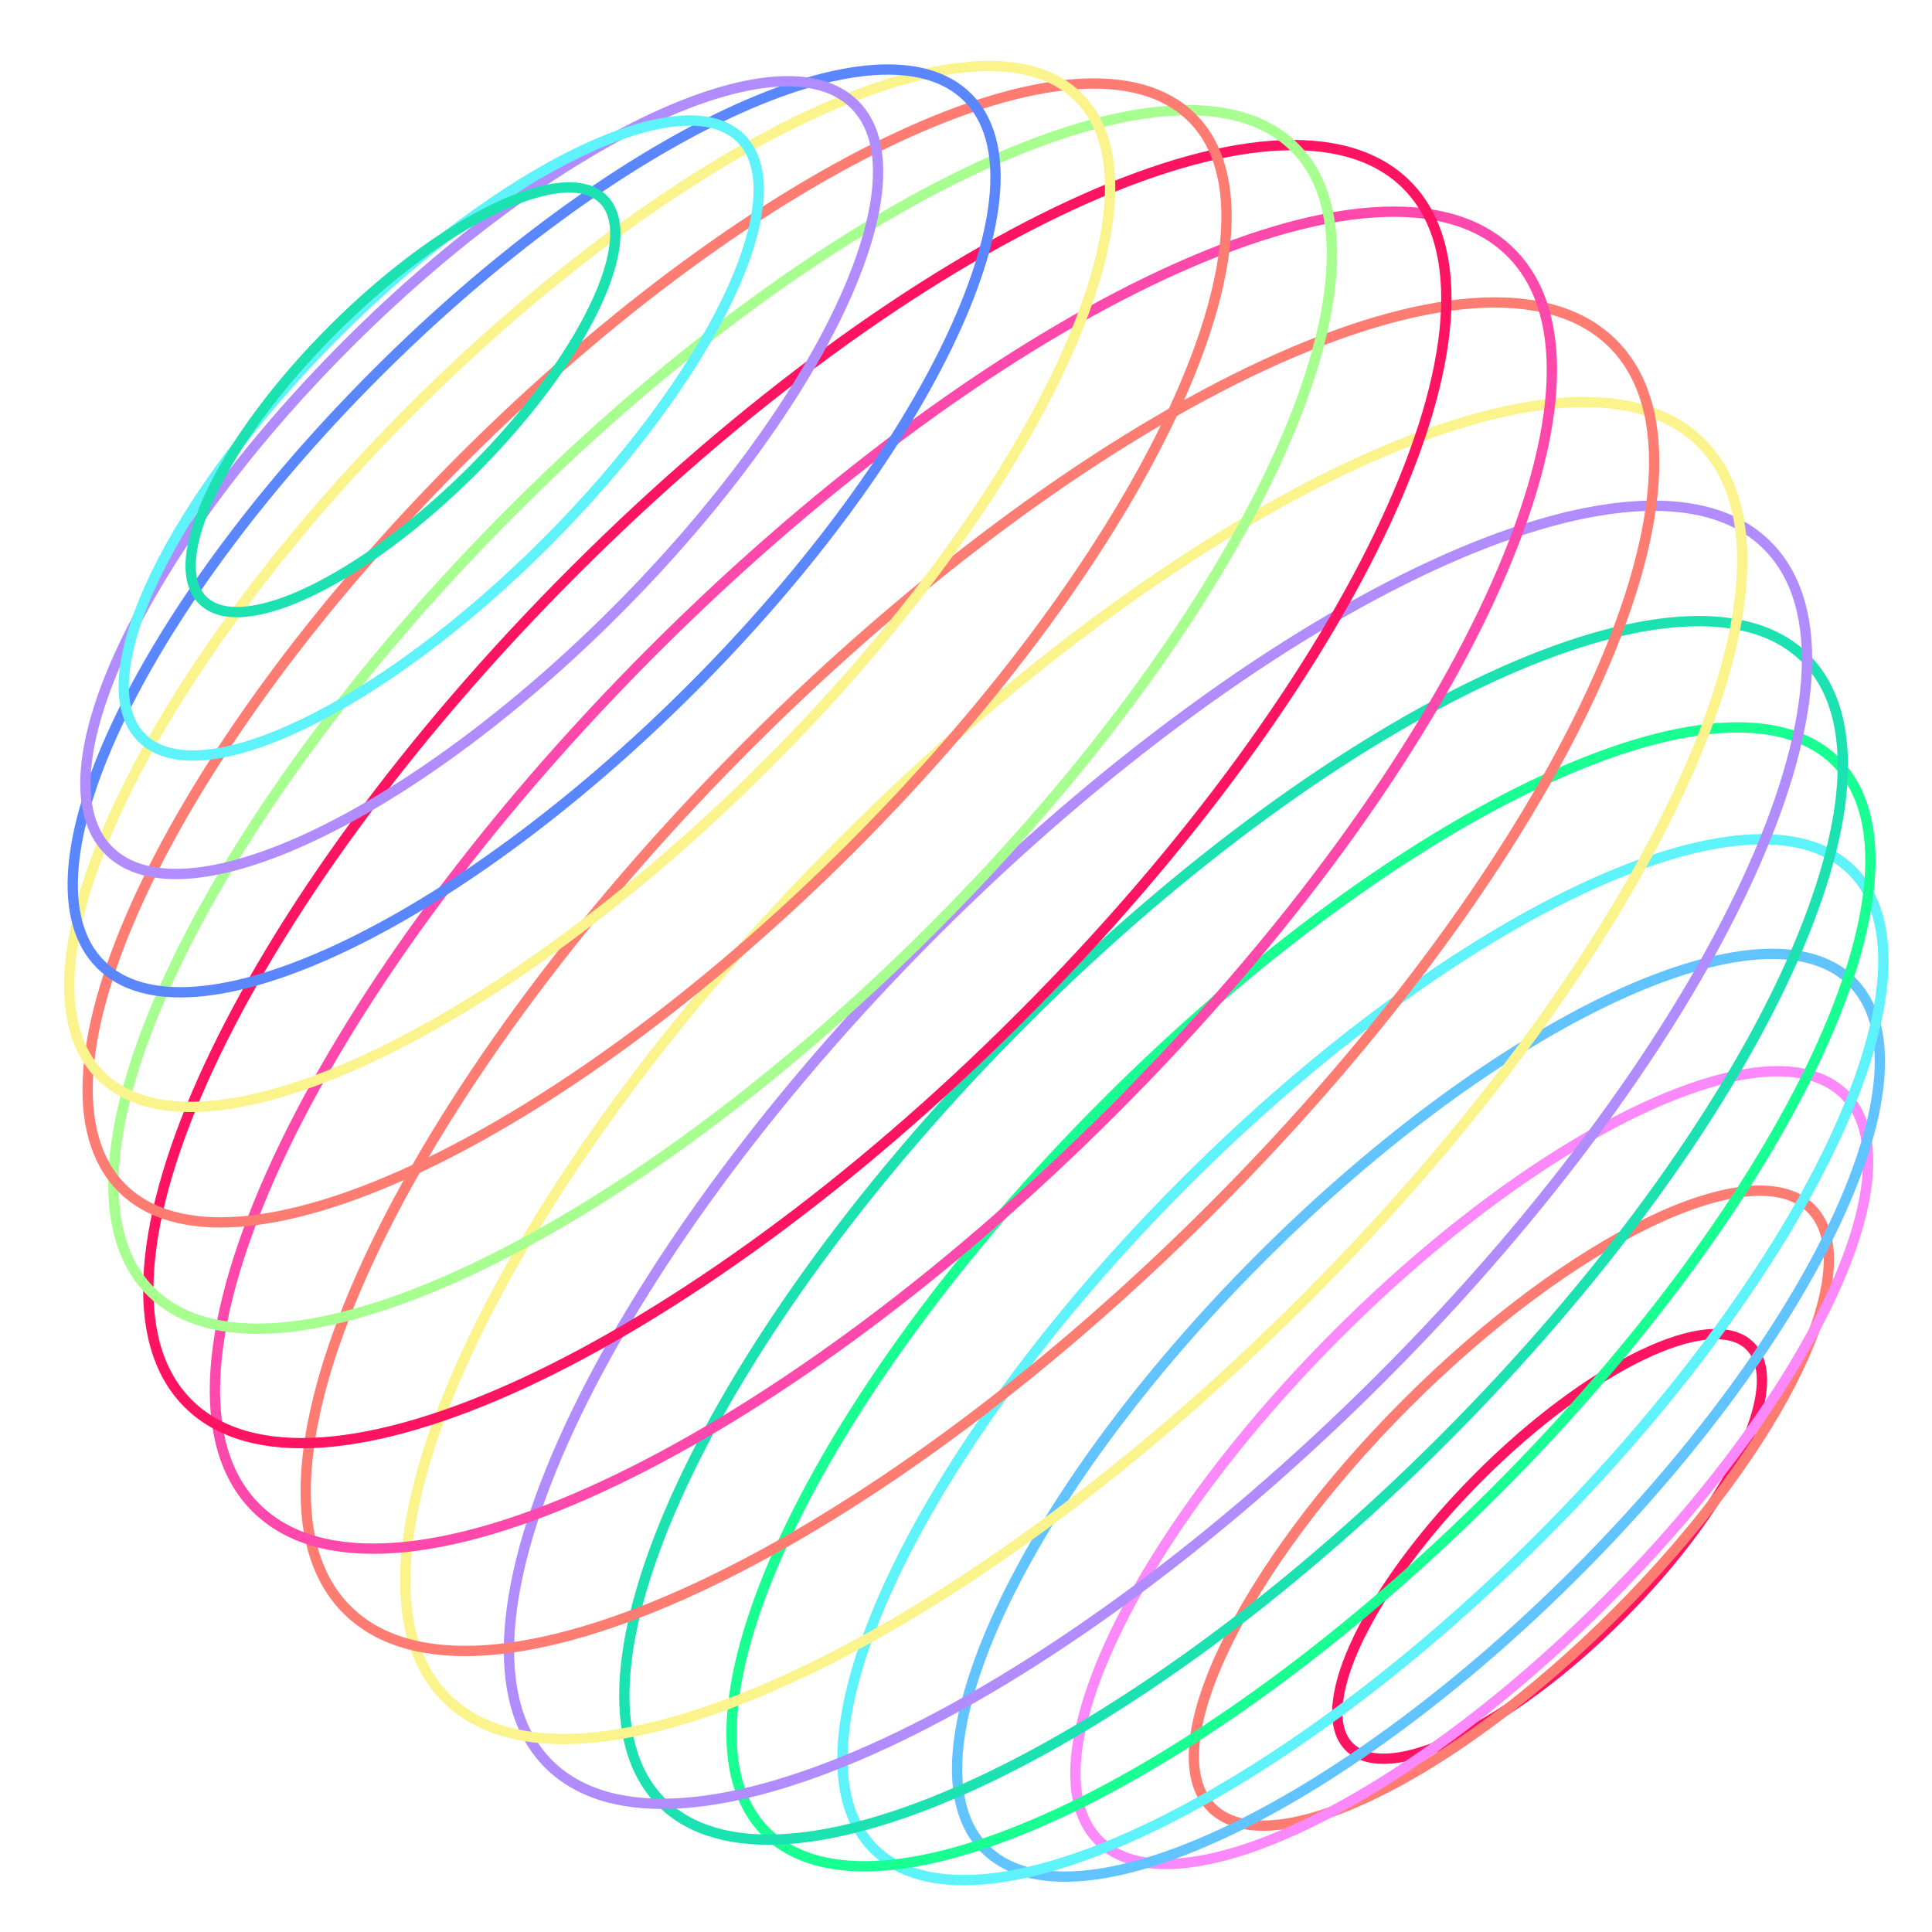
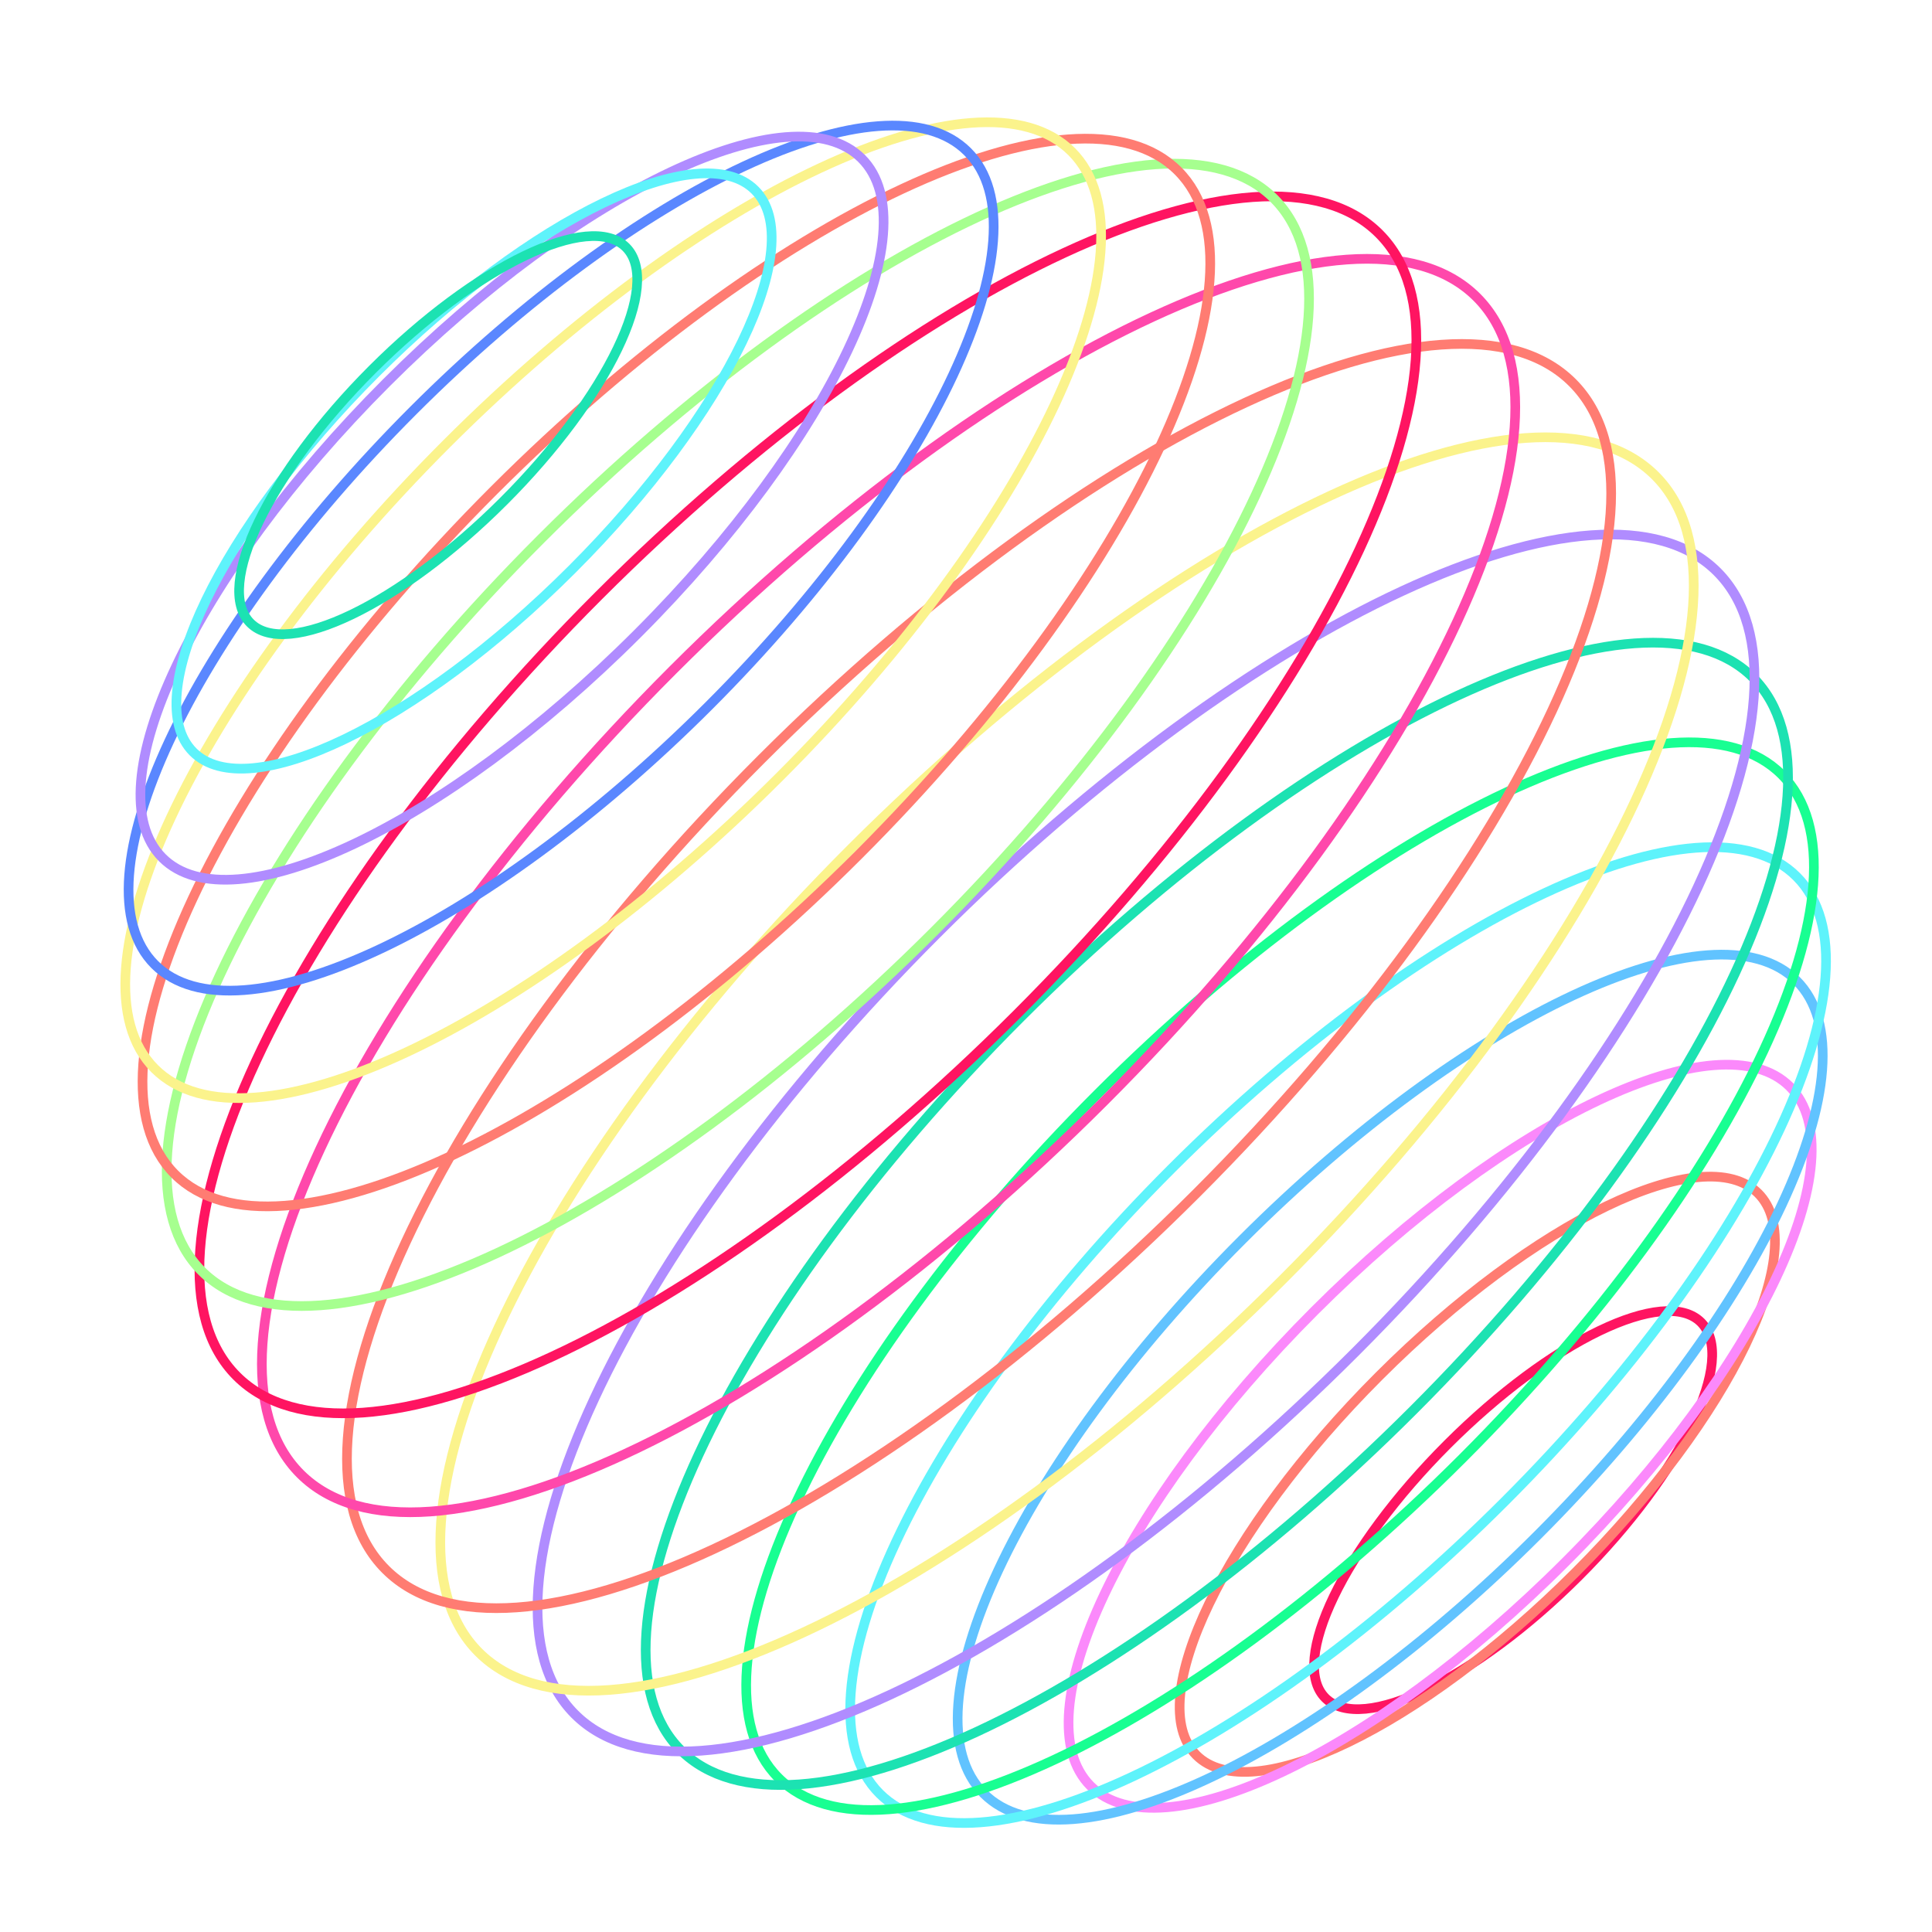
- <svg xmlns="http://www.w3.org/2000/svg" viewBox="0 0 1500 1500">
-   <g id="Page-2" fill="none" fill-rule="evenodd">
-     <g id="sphere" stroke-width="8">
-       <path id="elipse" stroke="#FF1461" d="M1257.57 1255.07c-85.914 85.916-179.94 131.188-210.01 101.117-30.07-30.07 15.201-124.095 101.117-210.01 85.915-85.916 179.94-131.187 210.01-101.117 30.07 30.07-15.2 124.096-101.116 210.01z" />
-       <path id="elipse" stroke="#FF7C72" d="M1254.743 1252.243c-128.483 128.482-269.046 196.23-313.956 151.32-44.91-44.91 22.838-185.473 151.321-313.955 128.482-128.483 269.045-196.231 313.955-151.32 44.91 44.91-22.838 185.472-151.32 313.955z" />
-       <path id="elipse" stroke="#FB89FB" d="M1246.61 1243.404c-159.919 159.92-336.097 243.022-393.504 185.615-57.407-57.407 25.696-233.585 185.615-393.505 159.92-159.92 336.098-243.022 393.505-185.615 57.407 57.407-25.696 233.585-185.615 393.505z" />
-       <path id="elipse" stroke="#61C3FF" d="M1223.63 1221.13c-185.89 185.89-391.352 281.814-458.912 214.253-67.561-67.56 28.363-273.023 214.253-458.912 185.89-185.89 391.351-281.814 458.912-214.253 67.56 67.56-28.364 273.022-214.253 458.912z" />
-       <path id="elipse" stroke="#5EF3FB" d="M1196.053 1193.553c-209.712 209.711-441.45 317.982-517.603 241.83-76.152-76.152 32.12-307.89 241.831-517.602 209.712-209.712 441.45-317.983 517.602-241.83 76.152 76.152-32.119 307.89-241.83 517.602z" />
-       <path id="elipse" stroke="#18FF92" d="M1161.05 1157.844c-229.432 229.433-483.015 347.835-566.392 264.458-83.377-83.377 35.025-336.96 264.458-566.393 229.433-229.433 483.016-347.835 566.393-264.458 83.377 83.377-35.025 336.96-264.458 566.393z" />
-       <path id="elipse" stroke="#1CE2B2" d="M1120.392 1117.892c-245.249 245.25-516.877 371.25-606.697 281.429-89.821-89.82 36.179-361.449 281.428-606.698 245.25-245.25 516.877-371.249 606.698-281.428 89.82 89.82-36.18 361.448-281.429 606.697z" />
-       <path id="elipse" stroke="#B08CFF" d="M1072.309 1069.809c-261.26 261.26-550.617 395.492-646.296 299.813-95.678-95.678 38.553-385.035 299.814-646.295 261.26-261.261 550.617-395.492 646.295-299.814 95.679 95.679-38.552 385.035-299.813 646.296z" />
-       <path id="elipse" stroke="#FBF38C" d="M1012.205 1009.705c-269.071 269.071-567.134 407.26-665.741 308.652-98.608-98.607 39.58-396.67 308.652-665.741 269.071-269.071 567.134-407.26 665.741-308.652 98.607 98.607-39.58 396.67-308.652 665.74z" />
-       <path id="elipse" stroke="#FF7C72" d="M940.787 938.287c-271.414 271.414-572.01 410.87-671.398 311.48-99.388-99.388 40.066-399.983 311.48-671.397 271.415-271.415 572.01-410.87 671.399-311.48 99.388 99.388-40.067 399.983-311.48 671.397z" />
-       <path id="elipse" stroke="#FF48AB" d="M864.42 861.92c-269.072 269.07-567.134 407.26-665.741 308.652-98.608-98.608 39.58-396.67 308.652-665.741 269.07-269.072 567.133-407.26 665.74-308.652 98.608 98.607-39.58 396.67-308.651 665.74z" />
-       <path id="elipse" stroke="#FF1461" d="M792.295 789.795c-261.261 261.26-550.617 395.491-646.296 299.813-95.678-95.678 38.553-385.035 299.813-646.296C707.073 182.052 996.43 47.821 1092.108 143.5c95.678 95.679-38.553 385.035-299.813 646.296z" />
-       <path id="elipse" stroke="#A6FF8F" d="M723.705 721.205c-245.249 245.25-516.877 371.25-606.697 281.429-89.82-89.82 36.179-361.449 281.428-606.698 245.25-245.25 516.877-371.249 606.698-281.428 89.82 89.82-36.18 361.448-281.429 606.697z" />
-       <path id="elipse" stroke="#FF7C72" d="M661.126 657.92C431.693 887.351 178.111 1005.753 94.734 922.376 11.357 839 129.759 585.417 359.192 355.985 588.625 126.552 842.207 8.15 925.584 91.527c83.377 83.377-35.025 336.96-264.458 566.392z" />
-       <path id="elipse" stroke="#FBF38C" d="M595.719 593.219c-209.712 209.712-441.45 317.983-517.602 241.83-76.152-76.152 32.119-307.89 241.83-517.602C529.66 107.736 761.397-.535 837.55 75.617c76.152 76.152-32.12 307.89-241.831 517.602z" />
-       <path id="elipse" stroke="#5A87FF" d="M537.03 534.53C351.14 720.418 145.677 816.342 78.116 748.781 10.557 681.222 106.48 475.76 292.37 289.87 478.26 103.98 683.722 8.056 751.282 75.617c67.561 67.56-28.363 273.023-214.253 458.912z" />
-       <path id="elipse" stroke="#B08CFF" d="M477.986 474.779C318.066 634.699 141.888 717.8 84.48 660.394 27.074 602.987 110.177 426.81 270.096 266.89 430.016 106.97 606.194 23.867 663.601 81.274c57.407 57.407-25.696 233.585-185.615 393.505z" />
-       <path id="elipse" stroke="#5EF3FB" d="M423.892 421.392C295.41 549.875 154.847 617.623 109.937 572.712c-44.91-44.91 22.838-185.472 151.32-313.955 128.483-128.482 269.046-196.23 313.956-151.32 44.91 44.91-22.838 185.473-151.321 313.955z" />
-       <path id="elipse" stroke="#1CE2B2" d="M367.324 364.824c-85.916 85.915-179.94 131.186-210.011 101.116-30.07-30.07 15.2-124.096 101.116-210.01 85.915-85.916 179.94-131.188 210.01-101.117 30.071 30.07-15.2 124.095-101.115 210.01z" />
-     </g>
+ <svg xmlns="http://www.w3.org/2000/svg" viewBox="0 0 1600 1600">
+   <g id="sphere" fill="none" fill-rule="evenodd">
+     <path id="elipse" stroke="#FF1461" stroke-width="8" d="M1307.57 1305.07c-85.914 85.916-179.94 131.188-210.01 101.117-30.07-30.07 15.201-124.095 101.117-210.01 85.915-85.916 179.94-131.187 210.01-101.117 30.07 30.07-15.2 124.096-101.116 210.01z" />
+     <path id="elipse" stroke="#FF7C72" stroke-width="8" d="M1304.743 1302.243c-128.483 128.482-269.046 196.23-313.956 151.32-44.91-44.91 22.838-185.473 151.321-313.955 128.482-128.483 269.045-196.231 313.955-151.32 44.91 44.91-22.838 185.472-151.32 313.955z" />
+     <path id="elipse" stroke="#FB89FB" stroke-width="8" d="M1296.61 1293.404c-159.919 159.92-336.097 243.022-393.504 185.615-57.407-57.407 25.696-233.585 185.615-393.505 159.92-159.92 336.098-243.022 393.505-185.615 57.407 57.407-25.696 233.585-185.615 393.505z" />
+     <path id="elipse" stroke="#61C3FF" stroke-width="8" d="M1273.63 1271.13c-185.89 185.89-391.352 281.814-458.912 214.253-67.561-67.56 28.363-273.023 214.253-458.912 185.89-185.89 391.351-281.814 458.912-214.253 67.56 67.56-28.364 273.022-214.253 458.912z" />
+     <path id="elipse" stroke="#5EF3FB" stroke-width="8" d="M1246.053 1243.553c-209.712 209.711-441.45 317.982-517.603 241.83-76.152-76.152 32.12-307.89 241.831-517.602 209.712-209.712 441.45-317.983 517.602-241.83 76.152 76.152-32.119 307.89-241.83 517.602z" />
+     <path id="elipse" stroke="#18FF92" stroke-width="8" d="M1211.05 1207.844c-229.432 229.433-483.015 347.835-566.392 264.458-83.377-83.377 35.025-336.96 264.458-566.393 229.433-229.433 483.016-347.835 566.393-264.458 83.377 83.377-35.025 336.96-264.458 566.393z" />
+     <path id="elipse" stroke="#1CE2B2" stroke-width="8" d="M1170.392 1167.892c-245.249 245.25-516.877 371.25-606.697 281.429-89.821-89.82 36.179-361.449 281.428-606.698 245.25-245.25 516.877-371.249 606.698-281.428 89.82 89.82-36.18 361.448-281.429 606.697z" />
+     <path id="elipse" stroke="#B08CFF" stroke-width="8" d="M1122.309 1119.809c-261.26 261.26-550.617 395.492-646.296 299.813-95.678-95.678 38.553-385.035 299.814-646.295 261.26-261.261 550.617-395.492 646.295-299.814 95.679 95.679-38.552 385.035-299.813 646.296z" />
+     <path id="elipse" stroke="#FBF38C" stroke-width="8" d="M1062.205 1059.705c-269.071 269.071-567.134 407.26-665.741 308.652-98.608-98.607 39.58-396.67 308.652-665.741 269.071-269.071 567.134-407.26 665.741-308.652 98.607 98.607-39.58 396.67-308.652 665.74z" />
+     <path id="elipse" stroke="#FF7C72" stroke-width="8" d="M990.787 988.287c-271.414 271.414-572.01 410.87-671.398 311.48-99.388-99.388 40.066-399.983 311.48-671.397 271.415-271.415 572.01-410.87 671.399-311.48 99.388 99.388-40.067 399.983-311.48 671.397z" />
+     <path id="elipse" stroke="#FF48AB" stroke-width="8" d="M914.42 911.92c-269.072 269.07-567.134 407.26-665.741 308.652-98.608-98.608 39.58-396.67 308.652-665.741 269.07-269.072 567.133-407.26 665.74-308.652 98.608 98.607-39.58 396.67-308.651 665.74z" />
+     <path id="elipse" stroke="#FF1461" stroke-width="8" d="M842.295 839.795c-261.261 261.26-550.617 395.491-646.296 299.813-95.678-95.678 38.553-385.035 299.813-646.296C757.073 232.052 1046.43 97.821 1142.108 193.5c95.678 95.679-38.553 385.035-299.813 646.296z" />
+     <path id="elipse" stroke="#A6FF8F" stroke-width="8" d="M773.705 771.205c-245.249 245.25-516.877 371.25-606.697 281.429-89.82-89.82 36.179-361.449 281.428-606.698 245.25-245.25 516.877-371.249 606.698-281.428 89.82 89.82-36.18 361.448-281.429 606.697z" />
+     <path id="elipse" stroke="#FF7C72" stroke-width="8" d="M711.126 707.92c-229.433 229.432-483.015 347.834-566.392 264.457C61.357 889 179.759 635.417 409.192 405.985 638.625 176.552 892.207 58.15 975.584 141.527c83.377 83.377-35.025 336.96-264.458 566.392z" />
+     <path id="elipse" stroke="#FBF38C" stroke-width="8" d="M645.719 643.219c-209.712 209.712-441.45 317.983-517.602 241.83-76.152-76.152 32.119-307.89 241.83-517.602C579.66 157.736 811.397 49.465 887.55 125.617c76.152 76.152-32.12 307.89-241.831 517.602z" />
+     <path id="elipse" stroke="#5A87FF" stroke-width="8" d="M587.03 584.53C401.14 770.418 195.677 866.342 128.116 798.781 60.557 731.222 156.48 525.76 342.37 339.87 528.26 153.98 733.722 58.056 801.282 125.617c67.561 67.56-28.363 273.023-214.253 458.912z" />
+     <path id="elipse" stroke="#B08CFF" stroke-width="8" d="M527.986 524.779C368.066 684.699 191.888 767.8 134.48 710.394 77.074 652.987 160.177 476.81 320.096 316.89c159.92-159.92 336.098-243.022 393.505-185.615 57.407 57.407-25.696 233.585-185.615 393.505z" />
+     <path id="elipse" stroke="#5EF3FB" stroke-width="8" d="M473.892 471.392C345.41 599.875 204.847 667.623 159.937 622.712c-44.91-44.91 22.838-185.472 151.32-313.955 128.483-128.482 269.046-196.23 313.956-151.32 44.91 44.91-22.838 185.473-151.321 313.955z" />
+     <path id="elipse" stroke="#1CE2B2" stroke-width="8" d="M417.324 414.824c-85.916 85.915-179.94 131.186-210.011 101.116-30.07-30.07 15.2-124.096 101.116-210.01 85.915-85.916 179.94-131.188 210.01-101.117 30.071 30.07-15.2 124.095-101.115 210.01z" />
  </g>
</svg>
